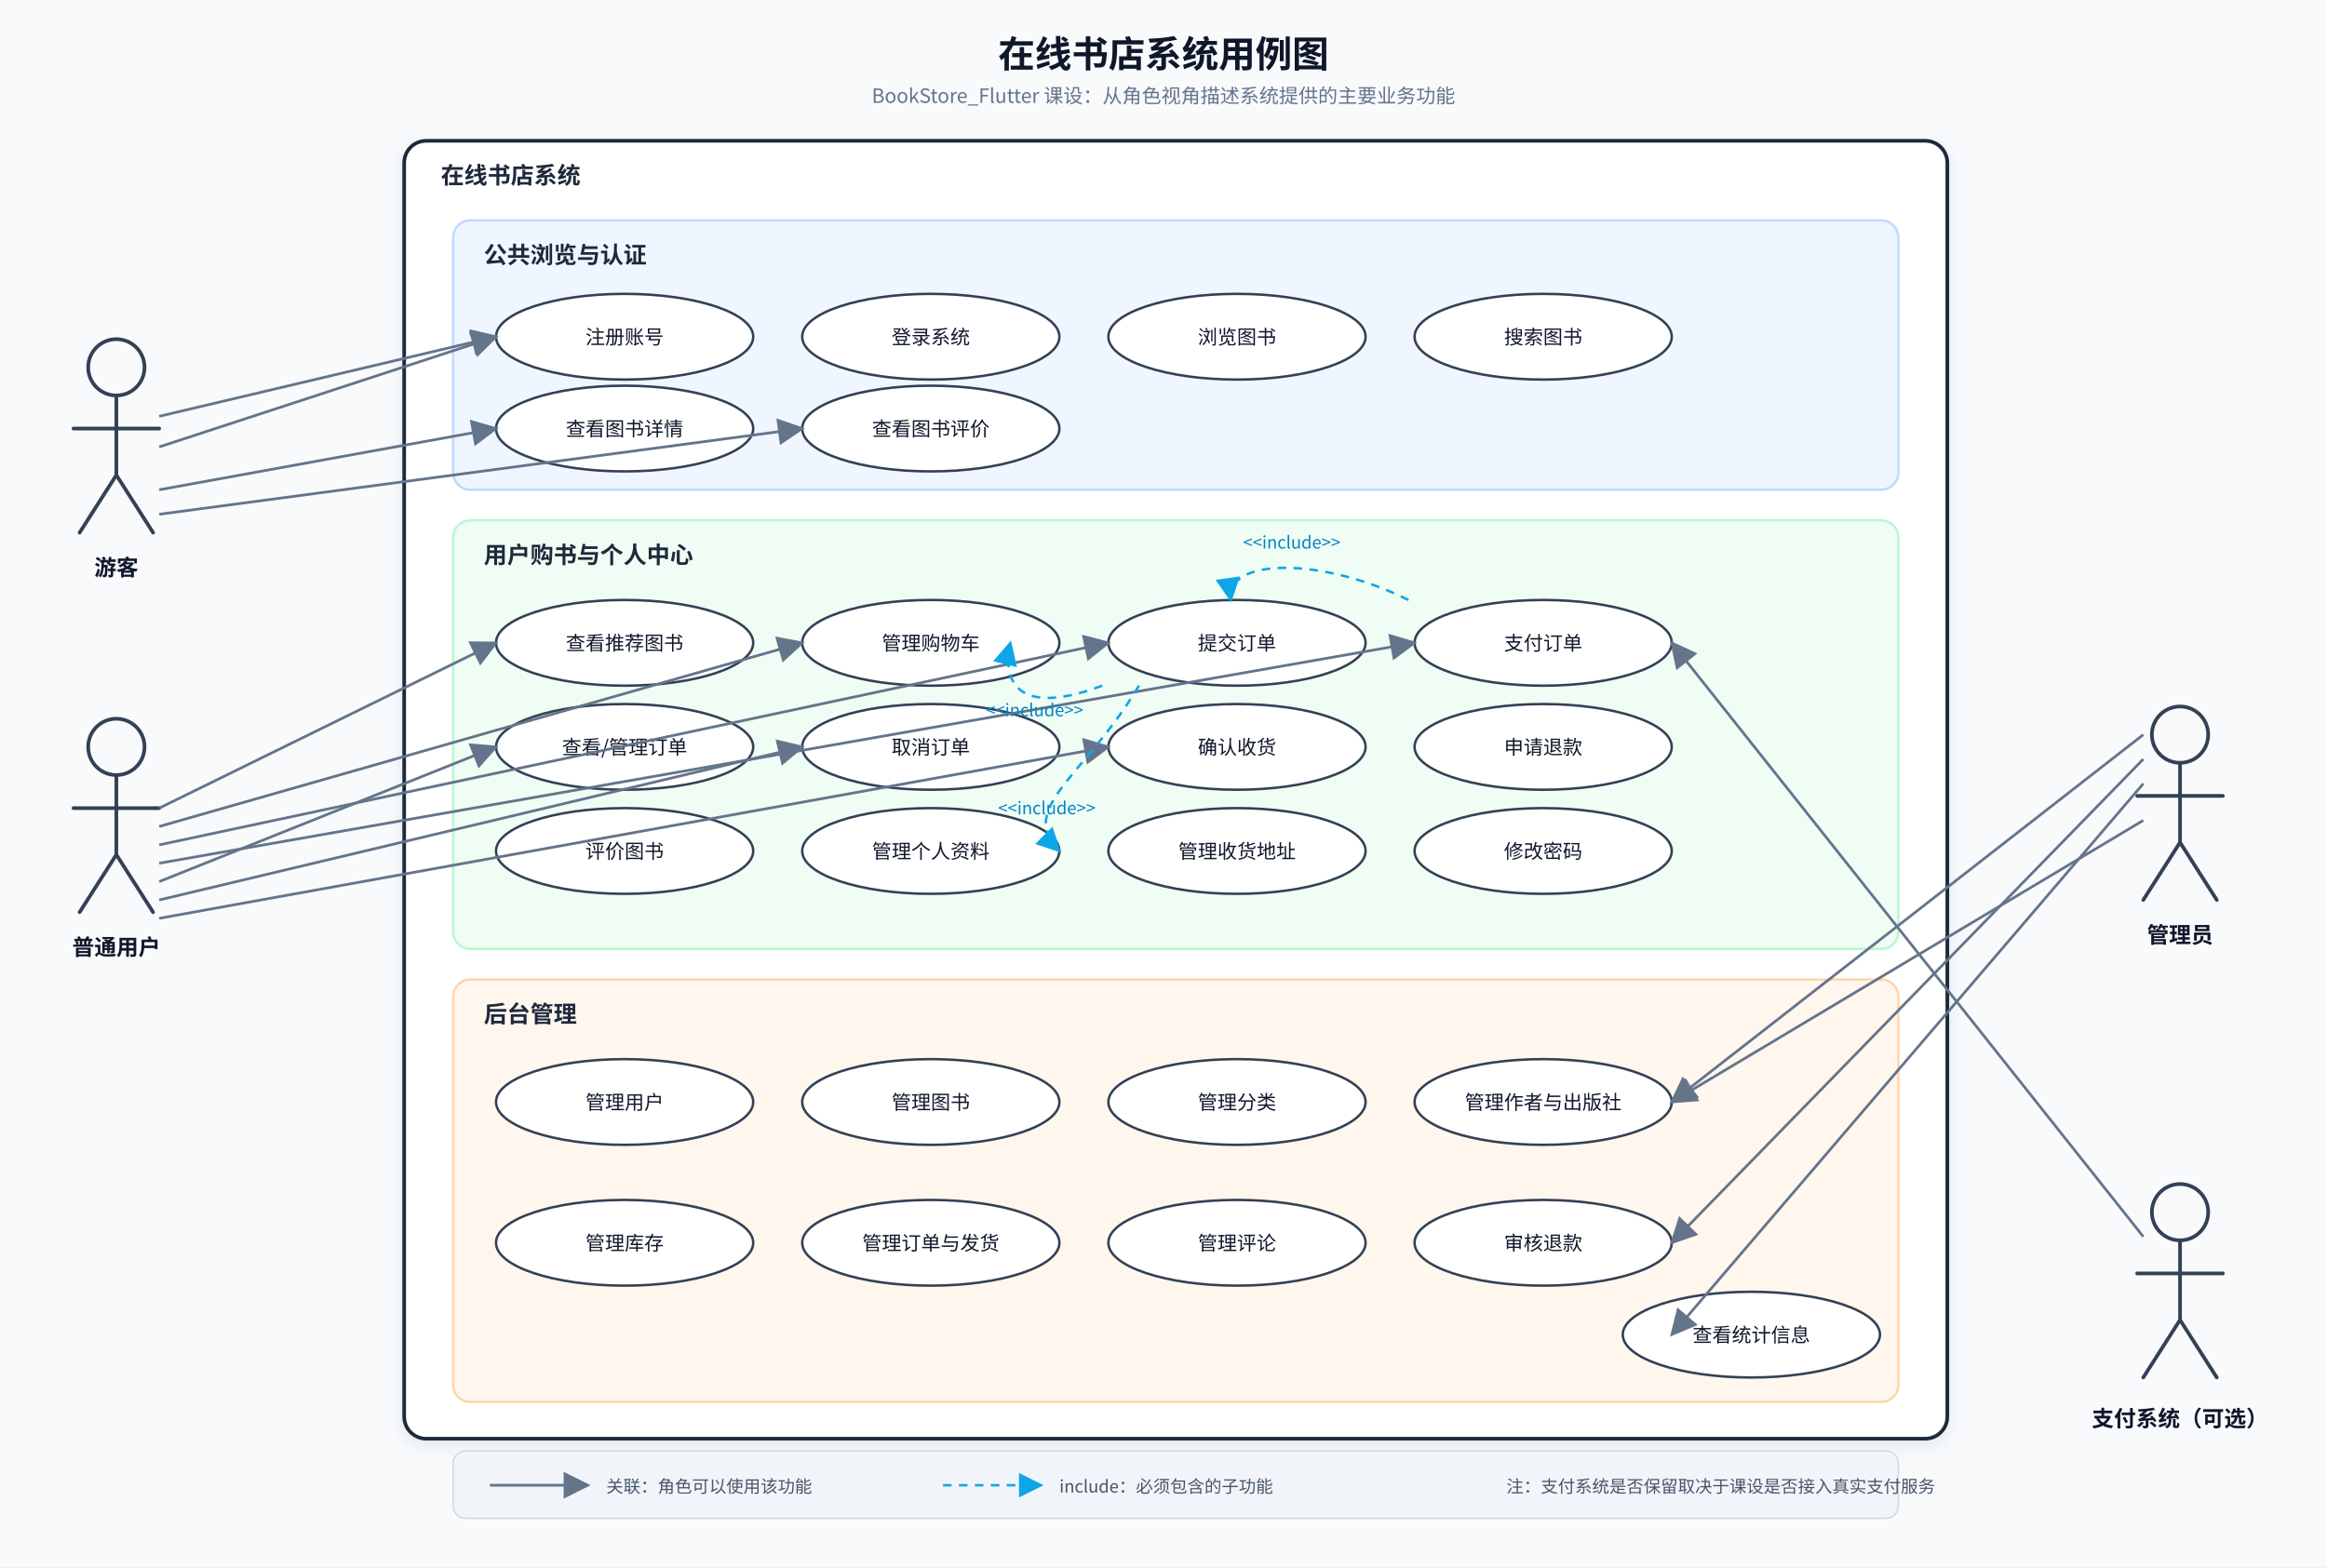
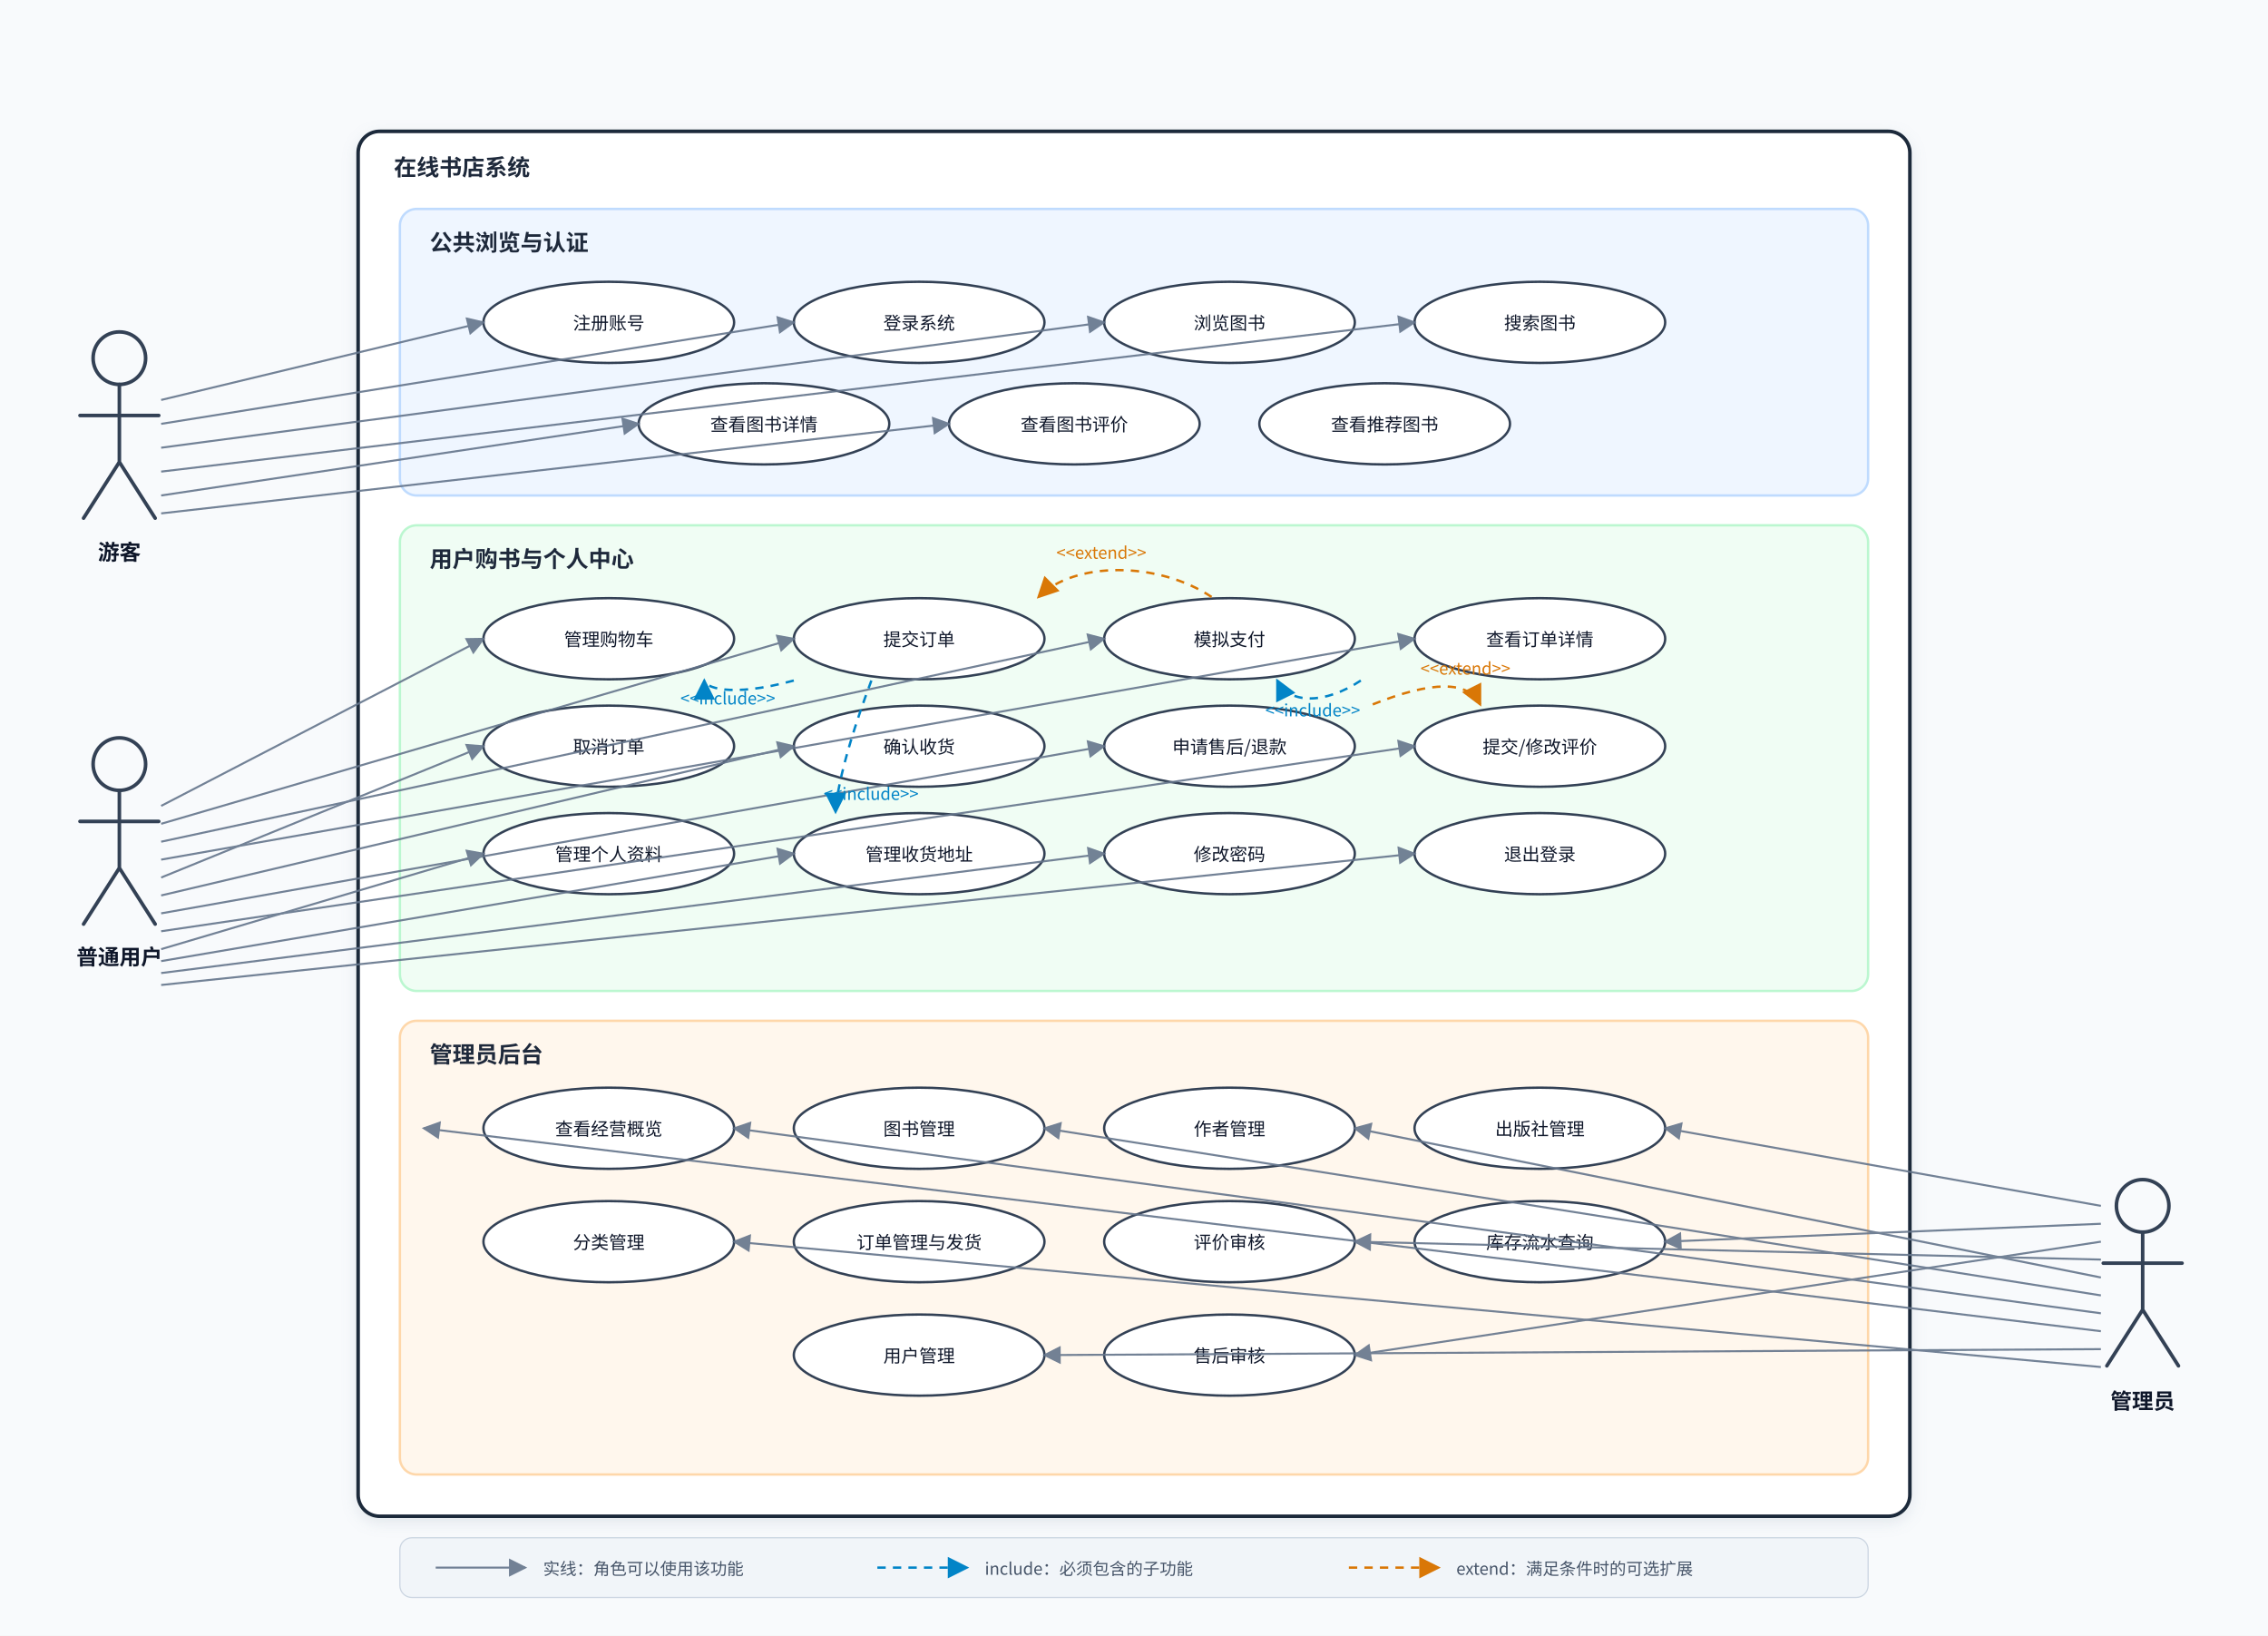
- <svg xmlns="http://www.w3.org/2000/svg" width="1900" height="1280" viewBox="0 0 1900 1280">
+ <svg xmlns="http://www.w3.org/2000/svg" width="1900" height="1370" viewBox="0 0 1900 1370">
  <defs>
    <style>
      .title{font:700 30px "Microsoft YaHei","Noto Sans CJK SC",Arial,sans-serif;fill:#0f172a}
      .subtitle{font:400 16px "Microsoft YaHei","Noto Sans CJK SC",Arial,sans-serif;fill:#64748b}
      .group-title{font:700 19px "Microsoft YaHei","Noto Sans CJK SC",Arial,sans-serif;fill:#1e293b}
-       .label{font:500 16px "Microsoft YaHei","Noto Sans CJK SC",Arial,sans-serif;fill:#0f172a}
+       .label{font:500 15px "Microsoft YaHei","Noto Sans CJK SC",Arial,sans-serif;fill:#0f172a}
      .actor-label{font:600 18px "Microsoft YaHei","Noto Sans CJK SC",Arial,sans-serif;fill:#0f172a}
      .small{font:400 14px "Microsoft YaHei","Noto Sans CJK SC",Arial,sans-serif;fill:#475569}
      .actor-line{stroke:#334155;stroke-width:3;fill:none;stroke-linecap:round;stroke-linejoin:round}
-       .assoc{stroke:#64748b;stroke-width:2.2;fill:none}
-       .include{stroke:#0ea5e9;stroke-width:2;fill:none;stroke-dasharray:7 6}
-       .extend{stroke:#f59e0b;stroke-width:2;fill:none;stroke-dasharray:7 6}
+       .assoc{stroke:#64748b;stroke-width:1.7;fill:none;opacity:.9}
+       .include{stroke:#0284c7;stroke-width:2;fill:none;stroke-dasharray:7 6}
+       .extend{stroke:#d97706;stroke-width:2;fill:none;stroke-dasharray:7 6}
    </style>
-     <marker id="arrow" markerWidth="10" markerHeight="10" refX="9" refY="5" orient="auto">
-       <path d="M0,0 L10,5 L0,10 z" fill="#64748b" />
+     <marker id="arrow" markerWidth="9" markerHeight="9" refX="8" refY="4.5" orient="auto">
+       <path d="M0,0 L9,4.5 L0,9 z" fill="#64748b" />
    </marker>
-     <marker id="blueArrow" markerWidth="10" markerHeight="10" refX="9" refY="5" orient="auto">
-       <path d="M0,0 L10,5 L0,10 z" fill="#0ea5e9" />
+     <marker id="blueArrow" markerWidth="9" markerHeight="9" refX="8" refY="4.5" orient="auto">
+       <path d="M0,0 L9,4.5 L0,9 z" fill="#0284c7" />
    </marker>
-     <marker id="orangeArrow" markerWidth="10" markerHeight="10" refX="9" refY="5" orient="auto">
-       <path d="M0,0 L10,5 L0,10 z" fill="#f59e0b" />
+     <marker id="orangeArrow" markerWidth="9" markerHeight="9" refX="8" refY="4.5" orient="auto">
+       <path d="M0,0 L9,4.5 L0,9 z" fill="#d97706" />
    </marker>
    <filter id="shadow" x="-20%" y="-20%" width="140%" height="140%">
      <feDropShadow dx="0" dy="4" stdDeviation="6" flood-color="#94a3b8" flood-opacity=".22" />
    </filter>
  </defs>
-   <rect width="1900" height="1280" fill="#f8fafc" />
-   <text x="950" y="55" text-anchor="middle" class="title">在线书店系统用例图</text>
-   <text x="950" y="84" text-anchor="middle" class="subtitle">BookStore_Flutter 课设：从角色视角描述系统提供的主要业务功能</text>
-   <rect x="330" y="115" width="1260" height="1060" rx="18" fill="#ffffff" stroke="#1e293b" stroke-width="3" filter="url(#shadow)" />
-   <text x="360" y="150" class="group-title">在线书店系统</text>
-   <rect x="370" y="180" width="1180" height="220" rx="14" fill="#eff6ff" stroke="#bfdbfe" stroke-width="2" />
-   <text x="395" y="215" class="group-title">公共浏览与认证</text>
-   <rect x="370" y="425" width="1180" height="350" rx="14" fill="#f0fdf4" stroke="#bbf7d0" stroke-width="2" />
-   <text x="395" y="460" class="group-title">用户购书与个人中心</text>
-   <rect x="370" y="800" width="1180" height="345" rx="14" fill="#fff7ed" stroke="#fed7aa" stroke-width="2" />
-   <text x="395" y="835" class="group-title">后台管理</text>
-   <g fill="#ffffff" stroke="#334155" stroke-width="2">
-     <ellipse cx="510" cy="275" rx="105" ry="35" />
-     <ellipse cx="760" cy="275" rx="105" ry="35" />
-     <ellipse cx="1010" cy="275" rx="105" ry="35" />
-     <ellipse cx="1260" cy="275" rx="105" ry="35" />
-     <ellipse cx="510" cy="350" rx="105" ry="35" />
-     <ellipse cx="760" cy="350" rx="105" ry="35" />
-     <ellipse cx="510" cy="525" rx="105" ry="35" />
-     <ellipse cx="760" cy="525" rx="105" ry="35" />
-     <ellipse cx="1010" cy="525" rx="105" ry="35" />
-     <ellipse cx="1260" cy="525" rx="105" ry="35" />
-     <ellipse cx="510" cy="610" rx="105" ry="35" />
-     <ellipse cx="760" cy="610" rx="105" ry="35" />
-     <ellipse cx="1010" cy="610" rx="105" ry="35" />
-     <ellipse cx="1260" cy="610" rx="105" ry="35" />
-     <ellipse cx="510" cy="695" rx="105" ry="35" />
-     <ellipse cx="760" cy="695" rx="105" ry="35" />
-     <ellipse cx="1010" cy="695" rx="105" ry="35" />
-     <ellipse cx="1260" cy="695" rx="105" ry="35" />
-     <ellipse cx="510" cy="900" rx="105" ry="35" />
-     <ellipse cx="760" cy="900" rx="105" ry="35" />
-     <ellipse cx="1010" cy="900" rx="105" ry="35" />
-     <ellipse cx="1260" cy="900" rx="105" ry="35" />
-     <ellipse cx="510" cy="1015" rx="105" ry="35" />
-     <ellipse cx="760" cy="1015" rx="105" ry="35" />
-     <ellipse cx="1010" cy="1015" rx="105" ry="35" />
-     <ellipse cx="1260" cy="1015" rx="105" ry="35" />
+   <rect width="1900" height="1370" fill="#f8fafc" />
+   <rect x="300" y="110" width="1300" height="1160" rx="18" fill="#fff" stroke="#1e293b" stroke-width="3" filter="url(#shadow)" />
+   <text x="330" y="147" class="group-title">在线书店系统</text>
+   <rect x="335" y="175" width="1230" height="240" rx="14" fill="#eff6ff" stroke="#bfdbfe" stroke-width="2" />
+   <text x="360" y="210" class="group-title">公共浏览与认证</text>
+   <rect x="335" y="440" width="1230" height="390" rx="14" fill="#f0fdf4" stroke="#bbf7d0" stroke-width="2" />
+   <text x="360" y="475" class="group-title">用户购书与个人中心</text>
+   <rect x="335" y="855" width="1230" height="380" rx="14" fill="#fff7ed" stroke="#fed7aa" stroke-width="2" />
+   <text x="360" y="890" class="group-title">管理员后台</text>
+   <g fill="#fff" stroke="#334155" stroke-width="2">
+     <ellipse cx="510" cy="270" rx="105" ry="34" />
+     <ellipse cx="770" cy="270" rx="105" ry="34" />
+     <ellipse cx="1030" cy="270" rx="105" ry="34" />
+     <ellipse cx="1290" cy="270" rx="105" ry="34" />
+     <ellipse cx="640" cy="355" rx="105" ry="34" />
+     <ellipse cx="900" cy="355" rx="105" ry="34" />
+     <ellipse cx="1160" cy="355" rx="105" ry="34" />
+     <ellipse cx="510" cy="535" rx="105" ry="34" />
+     <ellipse cx="770" cy="535" rx="105" ry="34" />
+     <ellipse cx="1030" cy="535" rx="105" ry="34" />
+     <ellipse cx="1290" cy="535" rx="105" ry="34" />
+     <ellipse cx="510" cy="625" rx="105" ry="34" />
+     <ellipse cx="770" cy="625" rx="105" ry="34" />
+     <ellipse cx="1030" cy="625" rx="105" ry="34" />
+     <ellipse cx="1290" cy="625" rx="105" ry="34" />
+     <ellipse cx="510" cy="715" rx="105" ry="34" />
+     <ellipse cx="770" cy="715" rx="105" ry="34" />
+     <ellipse cx="1030" cy="715" rx="105" ry="34" />
+     <ellipse cx="1290" cy="715" rx="105" ry="34" />
+     <ellipse cx="510" cy="945" rx="105" ry="34" />
+     <ellipse cx="770" cy="945" rx="105" ry="34" />
+     <ellipse cx="1030" cy="945" rx="105" ry="34" />
+     <ellipse cx="1290" cy="945" rx="105" ry="34" />
+     <ellipse cx="510" cy="1040" rx="105" ry="34" />
+     <ellipse cx="770" cy="1040" rx="105" ry="34" />
+     <ellipse cx="1030" cy="1040" rx="105" ry="34" />
+     <ellipse cx="1290" cy="1040" rx="105" ry="34" />
+     <ellipse cx="770" cy="1135" rx="105" ry="34" />
+     <ellipse cx="1030" cy="1135" rx="105" ry="34" />
  </g>
  <g class="label" text-anchor="middle">
-     <text x="510" y="281">注册账号</text>
-     <text x="760" y="281">登录系统</text>
-     <text x="1010" y="281">浏览图书</text>
-     <text x="1260" y="281">搜索图书</text>
-     <text x="510" y="356">查看图书详情</text>
-     <text x="760" y="356">查看图书评价</text>
-     <text x="510" y="531">查看推荐图书</text>
-     <text x="760" y="531">管理购物车</text>
-     <text x="1010" y="531">提交订单</text>
-     <text x="1260" y="531">支付订单</text>
-     <text x="510" y="616">查看/管理订单</text>
-     <text x="760" y="616">取消订单</text>
-     <text x="1010" y="616">确认收货</text>
-     <text x="1260" y="616">申请退款</text>
-     <text x="510" y="701">评价图书</text>
-     <text x="760" y="701">管理个人资料</text>
-     <text x="1010" y="701">管理收货地址</text>
-     <text x="1260" y="701">修改密码</text>
-     <text x="510" y="906">管理用户</text>
-     <text x="760" y="906">管理图书</text>
-     <text x="1010" y="906">管理分类</text>
-     <text x="1260" y="906">管理作者与出版社</text>
-     <text x="510" y="1021">管理库存</text>
-     <text x="760" y="1021">管理订单与发货</text>
-     <text x="1010" y="1021">管理评论</text>
-     <text x="1260" y="1021">审核退款</text>
+     <text x="510" y="276">注册账号</text>
+     <text x="770" y="276">登录系统</text>
+     <text x="1030" y="276">浏览图书</text>
+     <text x="1290" y="276">搜索图书</text>
+     <text x="640" y="361">查看图书详情</text>
+     <text x="900" y="361">查看图书评价</text>
+     <text x="1160" y="361">查看推荐图书</text>
+     <text x="510" y="541">管理购物车</text>
+     <text x="770" y="541">提交订单</text>
+     <text x="1030" y="541">模拟支付</text>
+     <text x="1290" y="541">查看订单详情</text>
+     <text x="510" y="631">取消订单</text>
+     <text x="770" y="631">确认收货</text>
+     <text x="1030" y="631">申请售后/退款</text>
+     <text x="1290" y="631">提交/修改评价</text>
+     <text x="510" y="721">管理个人资料</text>
+     <text x="770" y="721">管理收货地址</text>
+     <text x="1030" y="721">修改密码</text>
+     <text x="1290" y="721">退出登录</text>
+     <text x="510" y="951">查看经营概览</text>
+     <text x="770" y="951">图书管理</text>
+     <text x="1030" y="951">作者管理</text>
+     <text x="1290" y="951">出版社管理</text>
+     <text x="510" y="1046">分类管理</text>
+     <text x="770" y="1046">订单管理与发货</text>
+     <text x="1030" y="1046">评价审核</text>
+     <text x="1290" y="1046">库存流水查询</text>
+     <text x="770" y="1141">用户管理</text>
+     <text x="1030" y="1141">售后审核</text>
  </g>
-   <ellipse cx="1430" cy="1090" rx="105" ry="35" fill="#ffffff" stroke="#334155" stroke-width="2" />
-   <text x="1430" y="1096" text-anchor="middle" class="label">查看统计信息</text>
  <g class="actor-line">
-     <circle cx="95" cy="300" r="23" />
-     <path d="M95 323 L95 388 M60 350 L130 350 M95 388 L65 435 M95 388 L125 435" />
-     <circle cx="95" cy="610" r="23" />
-     <path d="M95 633 L95 698 M60 660 L130 660 M95 698 L65 745 M95 698 L125 745" />
+     <circle cx="100" cy="300" r="22" />
+     <path d="M100 322 L100 387 M67 348 L133 348 M100 387 L70 434 M100 387 L130 434" />
+     <circle cx="100" cy="640" r="22" />
+     <path d="M100 662 L100 727 M67 688 L133 688 M100 727 L70 774 M100 727 L130 774" />
+     <circle cx="1795" cy="1010" r="22" />
+     <path d="M1795 1032 L1795 1097 M1762 1058 L1828 1058 M1795 1097 L1765 1144 M1795 1097 L1825 1144" />
  </g>
-   <text x="95" y="470" text-anchor="middle" class="actor-label">游客</text>
-   <text x="95" y="780" text-anchor="middle" class="actor-label">普通用户</text>
-   <g class="actor-line">
-     <circle cx="1780" cy="600" r="23" />
-     <path d="M1780 623 L1780 688 M1745 650 L1815 650 M1780 688 L1750 735 M1780 688 L1810 735" />
-     <circle cx="1780" cy="990" r="23" />
-     <path d="M1780 1013 L1780 1078 M1745 1040 L1815 1040 M1780 1078 L1750 1125 M1780 1078 L1810 1125" />
+   <text x="100" y="469" text-anchor="middle" class="actor-label">游客</text>
+   <text x="100" y="808" text-anchor="middle" class="actor-label">普通用户</text>
+   <text x="1795" y="1180" text-anchor="middle" class="actor-label">管理员</text>
+   <g class="assoc" marker-end="url(#arrow)">
+     <path d="M135 335 L405 270" />
+     <path d="M135 355 L665 270" />
+     <path d="M135 375 L925 270" />
+     <path d="M135 395 L1185 270" />
+     <path d="M135 415 L535 355" />
+     <path d="M135 430 L795 355" />
  </g>
-   <text x="1780" y="770" text-anchor="middle" class="actor-label">管理员</text>
-   <text x="1780" y="1165" text-anchor="middle" class="actor-label">支付系统（可选）</text>
  <g class="assoc" marker-end="url(#arrow)">
-     <path d="M130 340 L405 275" />
-     <path d="M130 365 L405 275" />
-     <path d="M130 400 L405 350" />
-     <path d="M130 420 L655 350" />
-     <path d="M130 660 L405 525" />
-     <path d="M130 675 L655 525" />
-     <path d="M130 690 L905 525" />
-     <path d="M130 705 L1155 525" />
-     <path d="M130 720 L405 610" />
-     <path d="M130 735 L655 610" />
-     <path d="M130 750 L905 610" />
-     <path d="M1750 600 L1365 900" />
-     <path d="M1750 620 L1365 1015" />
-     <path d="M1750 640 L1365 1090" />
-     <path d="M1750 670 L1365 900" />
+     <path d="M135 675 L405 535" />
+     <path d="M135 690 L665 535" />
+     <path d="M135 705 L925 535" />
+     <path d="M135 720 L1185 535" />
+     <path d="M135 735 L405 625" />
+     <path d="M135 750 L665 625" />
+     <path d="M135 765 L925 625" />
+     <path d="M135 780 L1185 625" />
+     <path d="M135 795 L405 715" />
+     <path d="M135 805 L665 715" />
+     <path d="M135 815 L925 715" />
+     <path d="M135 825 L1185 715" />
  </g>
-   <path d="M1750 1010 L1365 525" class="assoc" marker-end="url(#arrow)" />
+   <g class="assoc" marker-end="url(#arrow)">
+     <path d="M1760 1010 L1395 945" />
+     <path d="M1760 1025 L1395 1040" />
+     <path d="M1760 1040 L1135 1135" />
+     <path d="M1760 1055 L1135 1040" />
+     <path d="M1760 1070 L1135 945" />
+     <path d="M1760 1085 L875 945" />
+     <path d="M1760 1100 L615 945" />
+     <path d="M1760 1115 L355 945" />
+     <path d="M1760 1130 L875 1135" />
+     <path d="M1760 1145 L615 1040" />
+   </g>
  <g class="include" marker-end="url(#blueArrow)">
-     <path d="M900 560 C820 590 820 545 825 525" />
-     <path d="M930 560 C885 635 830 660 865 695" />
-     <path d="M1150 490 C1080 455 1000 455 1005 490" />
+     <path d="M665 570 C610 585 590 575 590 570" />
+     <path d="M730 570 C700 650 700 680 700 680" />
+     <path d="M1140 570 C1110 590 1080 590 1070 570" />
  </g>
  <g class="small">
-     <text x="805" y="585" fill="#0284c7">&lt;&lt;include&gt;&gt;</text>
-     <text x="815" y="665" fill="#0284c7">&lt;&lt;include&gt;&gt;</text>
-     <text x="1015" y="448" fill="#0284c7">&lt;&lt;include&gt;&gt;</text>
+     <text x="570" y="590" fill="#0284c7">&lt;&lt;include&gt;&gt;</text>
+     <text x="690" y="670" fill="#0284c7">&lt;&lt;include&gt;&gt;</text>
+     <text x="1060" y="600" fill="#0284c7">&lt;&lt;include&gt;&gt;</text>
  </g>
-   <rect x="370" y="1185" width="1180" height="55" rx="10" fill="#f1f5f9" stroke="#cbd5e1" />
-   <line x1="400" y1="1213" x2="480" y2="1213" class="assoc" marker-end="url(#arrow)" />
-   <text x="495" y="1219" class="small">关联：角色可以使用该功能</text>
-   <line x1="770" y1="1213" x2="850" y2="1213" class="include" marker-end="url(#blueArrow)" />
-   <text x="865" y="1219" class="small">include：必须包含的子功能</text>
-   <text x="1230" y="1219" class="small">注：支付系统是否保留取决于课设是否接入真实支付服务</text>
+   <g class="extend" marker-end="url(#orangeArrow)">
+     <path d="M1015 500 C970 470 900 470 870 500" />
+     <path d="M1150 590 C1200 570 1230 570 1240 590" />
+   </g>
+   <g class="small">
+     <text x="885" y="468" fill="#d97706">&lt;&lt;extend&gt;&gt;</text>
+     <text x="1190" y="565" fill="#d97706">&lt;&lt;extend&gt;&gt;</text>
+   </g>
+   <rect x="335" y="1288" width="1230" height="50" rx="10" fill="#f1f5f9" stroke="#cbd5e1" />
+   <line x1="365" y1="1313" x2="440" y2="1313" class="assoc" marker-end="url(#arrow)" />
+   <text x="455" y="1319" class="small">实线：角色可以使用该功能</text>
+   <line x1="735" y1="1313" x2="810" y2="1313" class="include" marker-end="url(#blueArrow)" />
+   <text x="825" y="1319" class="small">include：必须包含的子功能</text>
+   <line x1="1130" y1="1313" x2="1205" y2="1313" class="extend" marker-end="url(#orangeArrow)" />
+   <text x="1220" y="1319" class="small">extend：满足条件时的可选扩展</text>
</svg>
